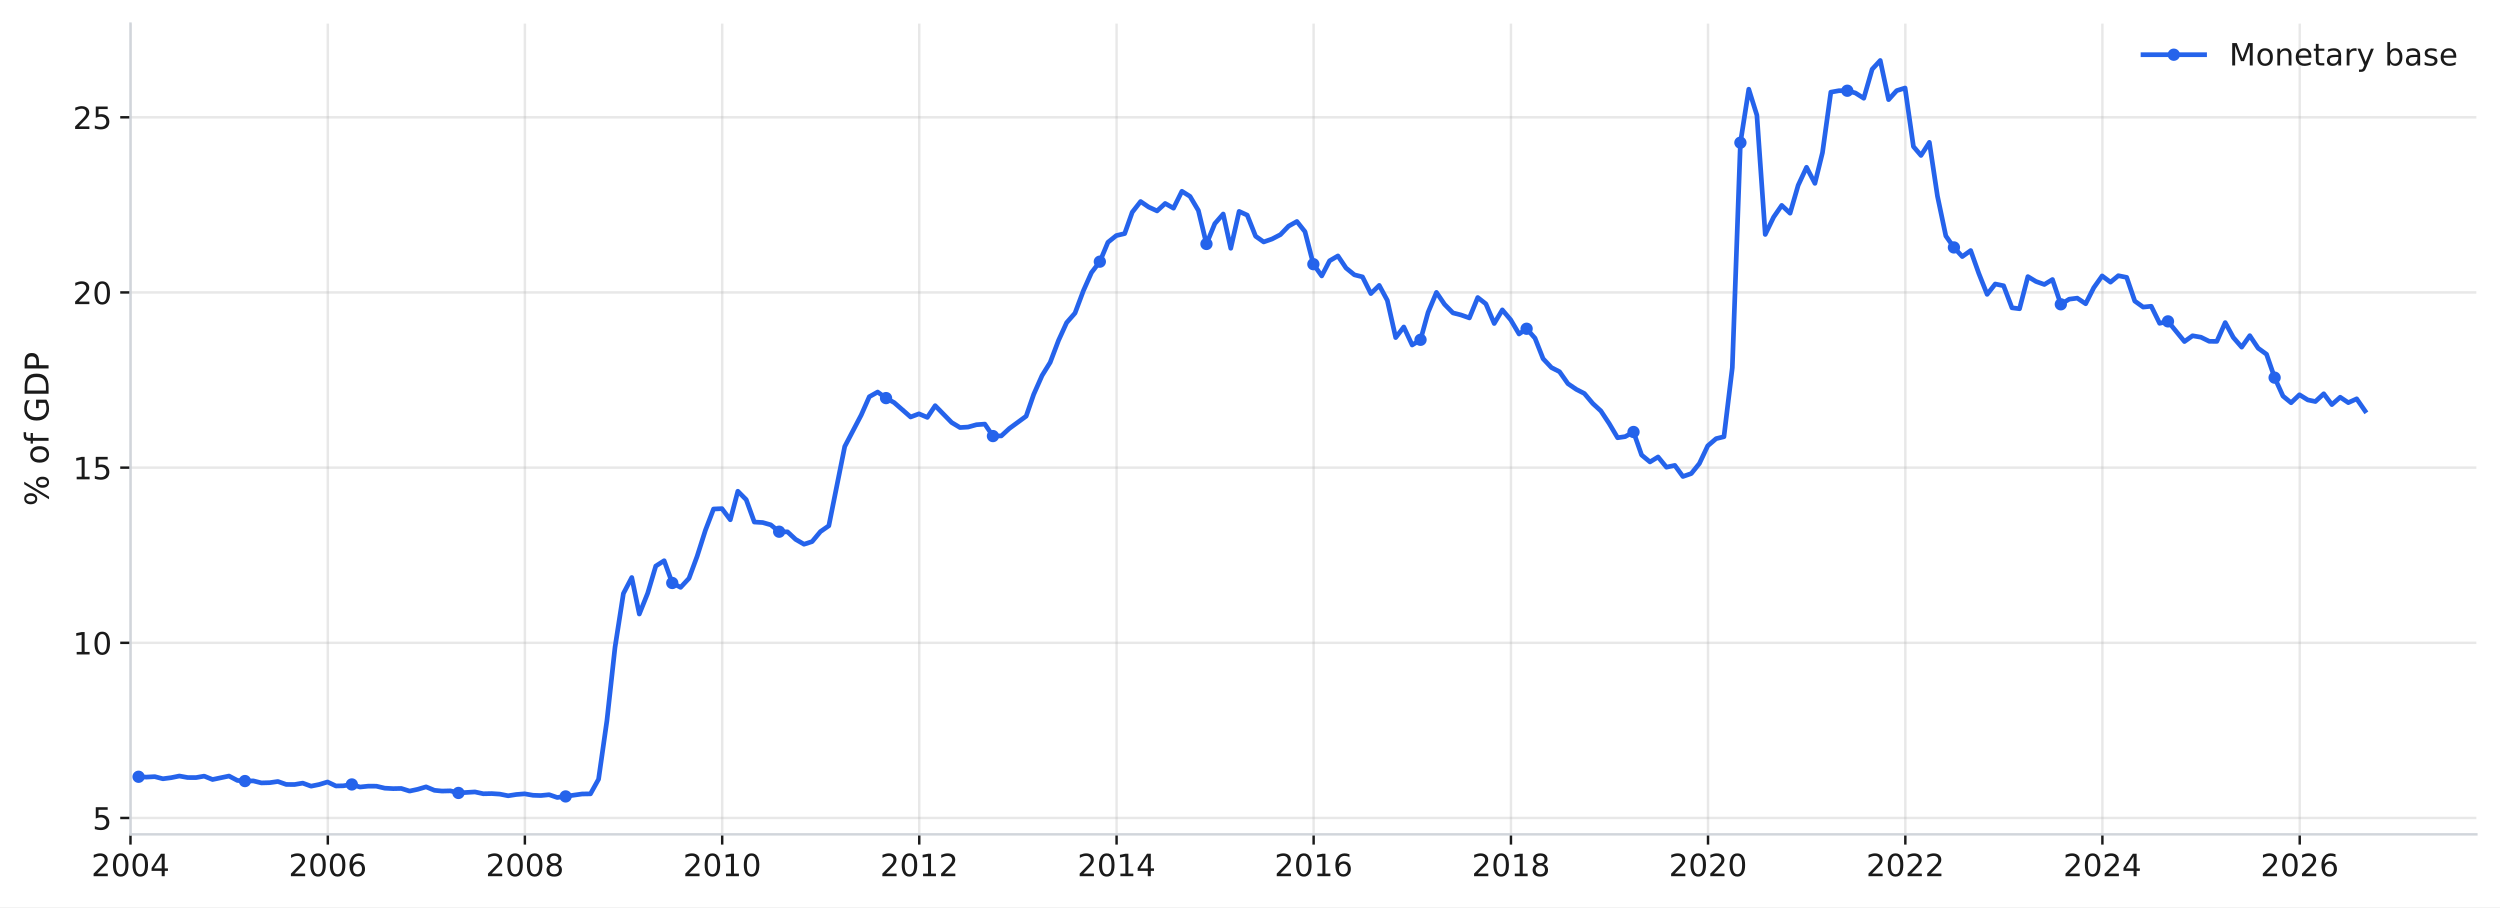
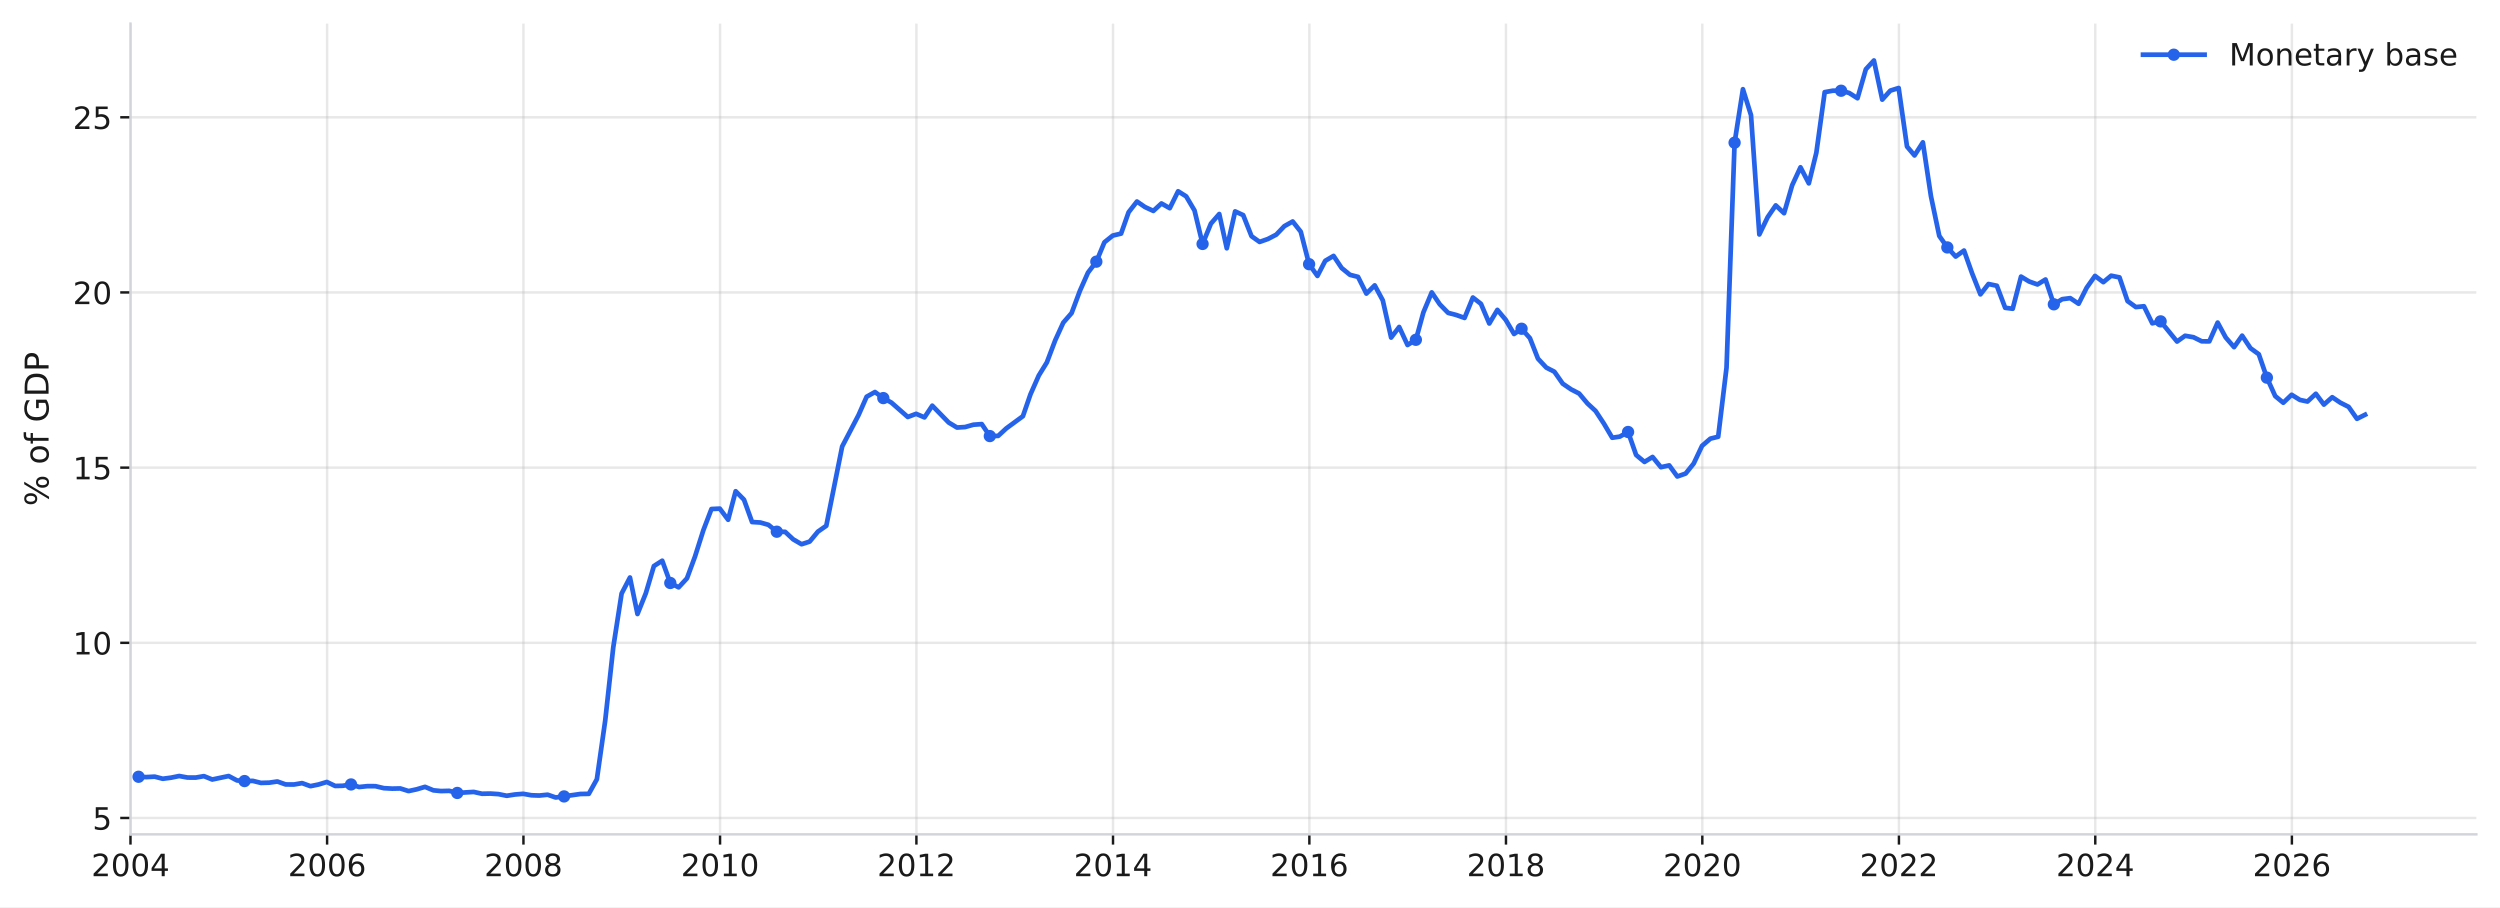
<svg xmlns="http://www.w3.org/2000/svg" xmlns:xlink="http://www.w3.org/1999/xlink" width="609.342pt" height="221.12pt" viewBox="0 0 609.342 221.12" version="1.1">
  <defs>
    <style type="text/css">*{stroke-linejoin: round; stroke-linecap: butt}</style>
  </defs>
  <g id="figure_1">
    <g id="patch_1">
      <path d="M -0 221.12  L 609.342 221.12  L 609.342 -0  L -0 -0  z " style="fill: #ffffff" />
    </g>
    <g id="axes_1">
      <g id="patch_2">
        <path d="M 31.804 203.36  L 603.582 203.36  L 603.582 5.76  L 31.804 5.76  z " style="fill: #ffffff" />
      </g>
      <g id="matplotlib.axis_1">
        <g id="xtick_1">
          <g id="line2d_1">
-             <path d="M 31.804 203.36  L 31.804 5.76  " clip-path="url(#p7843274ccf)" style="fill: none; stroke: #b0b0b0; stroke-opacity: 0.3; stroke-width: 0.6; stroke-linecap: square" />
+             <path d="M 31.804 203.36  L 31.804 5.76  " clip-path="url(#p216844b68a)" style="fill: none; stroke: #b0b0b0; stroke-opacity: 0.3; stroke-width: 0.6; stroke-linecap: square" />
          </g>
          <g id="line2d_2">
            <defs>
-               <path id="m32ccf3831a" d="M 0 0  L 0 2.5  " style="stroke: #1a1a1a; stroke-width: 0.6" />
+               <path id="m75881ebd53" d="M 0 0  L 0 2.5  " style="stroke: #1a1a1a; stroke-width: 0.6" />
            </defs>
            <g>
-               <use xlink:href="#m32ccf3831a" x="31.804" y="203.36" style="fill: #1a1a1a; stroke: #1a1a1a; stroke-width: 0.6" />
+               <use xlink:href="#m75881ebd53" x="31.804" y="203.36" style="fill: #1a1a1a; stroke: #1a1a1a; stroke-width: 0.6" />
            </g>
          </g>
          <g id="text_1">
            <g style="fill: #1a1a1a" transform="translate(22.26063 213.5582) scale(0.075 -0.075)">
              <defs>
                <path id="DejaVuSans-15" d="M 1228 531  L 3431 531  L 3431 0  L 469 0  L 469 531  Q 828 903 1448 1529  Q 2069 2156 2228 2338  Q 2531 2678 2651 2914  Q 2772 3150 2772 3378  Q 2772 3750 2511 3984  Q 2250 4219 1831 4219  Q 1534 4219 1204 4116  Q 875 4013 500 3803  L 500 4441  Q 881 4594 1212 4672  Q 1544 4750 1819 4750  Q 2544 4750 2975 4387  Q 3406 4025 3406 3419  Q 3406 3131 3298 2873  Q 3191 2616 2906 2266  Q 2828 2175 2409 1742  Q 1991 1309 1228 531  z " transform="scale(0.015625)" />
                <path id="DejaVuSans-13" d="M 2034 4250  Q 1547 4250 1301 3770  Q 1056 3291 1056 2328  Q 1056 1369 1301 889  Q 1547 409 2034 409  Q 2525 409 2770 889  Q 3016 1369 3016 2328  Q 3016 3291 2770 3770  Q 2525 4250 2034 4250  z M 2034 4750  Q 2819 4750 3233 4129  Q 3647 3509 3647 2328  Q 3647 1150 3233 529  Q 2819 -91 2034 -91  Q 1250 -91 836 529  Q 422 1150 422 2328  Q 422 3509 836 4129  Q 1250 4750 2034 4750  z " transform="scale(0.015625)" />
                <path id="DejaVuSans-17" d="M 2419 4116  L 825 1625  L 2419 1625  L 2419 4116  z M 2253 4666  L 3047 4666  L 3047 1625  L 3713 1625  L 3713 1100  L 3047 1100  L 3047 0  L 2419 0  L 2419 1100  L 313 1100  L 313 1709  L 2253 4666  z " transform="scale(0.015625)" />
              </defs>
              <use xlink:href="#DejaVuSans-15" />
              <use xlink:href="#DejaVuSans-13" transform="translate(63.625 0)" />
              <use xlink:href="#DejaVuSans-13" transform="translate(127.25 0)" />
              <use xlink:href="#DejaVuSans-17" transform="translate(190.875 0)" />
            </g>
          </g>
        </g>
        <g id="xtick_2">
          <g id="line2d_3">
-             <path d="M 79.9 203.36  L 79.9 5.76  " clip-path="url(#p7843274ccf)" style="fill: none; stroke: #b0b0b0; stroke-opacity: 0.3; stroke-width: 0.6; stroke-linecap: square" />
+             <path d="M 79.726 203.36  L 79.726 5.76  " clip-path="url(#p216844b68a)" style="fill: none; stroke: #b0b0b0; stroke-opacity: 0.3; stroke-width: 0.6; stroke-linecap: square" />
          </g>
          <g id="line2d_4">
            <g>
-               <use xlink:href="#m32ccf3831a" x="79.9" y="203.36" style="fill: #1a1a1a; stroke: #1a1a1a; stroke-width: 0.6" />
+               <use xlink:href="#m75881ebd53" x="79.726" y="203.36" style="fill: #1a1a1a; stroke: #1a1a1a; stroke-width: 0.6" />
            </g>
          </g>
          <g id="text_2">
-             <g style="fill: #1a1a1a" transform="translate(70.3562 213.5582) scale(0.075 -0.075)">
+             <g style="fill: #1a1a1a" transform="translate(70.1825 213.5582) scale(0.075 -0.075)">
              <defs>
                <path id="DejaVuSans-19" d="M 2113 2584  Q 1688 2584 1439 2293  Q 1191 2003 1191 1497  Q 1191 994 1439 701  Q 1688 409 2113 409  Q 2538 409 2786 701  Q 3034 994 3034 1497  Q 3034 2003 2786 2293  Q 2538 2584 2113 2584  z M 3366 4563  L 3366 3988  Q 3128 4100 2886 4159  Q 2644 4219 2406 4219  Q 1781 4219 1451 3797  Q 1122 3375 1075 2522  Q 1259 2794 1537 2939  Q 1816 3084 2150 3084  Q 2853 3084 3261 2657  Q 3669 2231 3669 1497  Q 3669 778 3244 343  Q 2819 -91 2113 -91  Q 1303 -91 875 529  Q 447 1150 447 2328  Q 447 3434 972 4092  Q 1497 4750 2381 4750  Q 2619 4750 2861 4703  Q 3103 4656 3366 4563  z " transform="scale(0.015625)" />
              </defs>
              <use xlink:href="#DejaVuSans-15" />
              <use xlink:href="#DejaVuSans-13" transform="translate(63.625 0)" />
              <use xlink:href="#DejaVuSans-13" transform="translate(127.25 0)" />
              <use xlink:href="#DejaVuSans-19" transform="translate(190.875 0)" />
            </g>
          </g>
        </g>
        <g id="xtick_3">
          <g id="line2d_5">
-             <path d="M 127.93 203.36  L 127.93 5.76  " clip-path="url(#p7843274ccf)" style="fill: none; stroke: #b0b0b0; stroke-opacity: 0.3; stroke-width: 0.6; stroke-linecap: square" />
+             <path d="M 127.583 203.36  L 127.583 5.76  " clip-path="url(#p216844b68a)" style="fill: none; stroke: #b0b0b0; stroke-opacity: 0.3; stroke-width: 0.6; stroke-linecap: square" />
          </g>
          <g id="line2d_6">
            <g>
-               <use xlink:href="#m32ccf3831a" x="127.93" y="203.36" style="fill: #1a1a1a; stroke: #1a1a1a; stroke-width: 0.6" />
+               <use xlink:href="#m75881ebd53" x="127.583" y="203.36" style="fill: #1a1a1a; stroke: #1a1a1a; stroke-width: 0.6" />
            </g>
          </g>
          <g id="text_3">
-             <g style="fill: #1a1a1a" transform="translate(118.386 213.5582) scale(0.075 -0.075)">
+             <g style="fill: #1a1a1a" transform="translate(118.0388 213.5582) scale(0.075 -0.075)">
              <defs>
                <path id="DejaVuSans-1b" d="M 2034 2216  Q 1584 2216 1326 1975  Q 1069 1734 1069 1313  Q 1069 891 1326 650  Q 1584 409 2034 409  Q 2484 409 2743 651  Q 3003 894 3003 1313  Q 3003 1734 2745 1975  Q 2488 2216 2034 2216  z M 1403 2484  Q 997 2584 770 2862  Q 544 3141 544 3541  Q 544 4100 942 4425  Q 1341 4750 2034 4750  Q 2731 4750 3128 4425  Q 3525 4100 3525 3541  Q 3525 3141 3298 2862  Q 3072 2584 2669 2484  Q 3125 2378 3379 2068  Q 3634 1759 3634 1313  Q 3634 634 3220 271  Q 2806 -91 2034 -91  Q 1263 -91 848 271  Q 434 634 434 1313  Q 434 1759 690 2068  Q 947 2378 1403 2484  z M 1172 3481  Q 1172 3119 1398 2916  Q 1625 2713 2034 2713  Q 2441 2713 2670 2916  Q 2900 3119 2900 3481  Q 2900 3844 2670 4047  Q 2441 4250 2034 4250  Q 1625 4250 1398 4047  Q 1172 3844 1172 3481  z " transform="scale(0.015625)" />
              </defs>
              <use xlink:href="#DejaVuSans-15" />
              <use xlink:href="#DejaVuSans-13" transform="translate(63.625 0)" />
              <use xlink:href="#DejaVuSans-13" transform="translate(127.25 0)" />
              <use xlink:href="#DejaVuSans-1b" transform="translate(190.875 0)" />
            </g>
          </g>
        </g>
        <g id="xtick_4">
          <g id="line2d_7">
-             <path d="M 176.025 203.36  L 176.025 5.76  " clip-path="url(#p7843274ccf)" style="fill: none; stroke: #b0b0b0; stroke-opacity: 0.3; stroke-width: 0.6; stroke-linecap: square" />
+             <path d="M 175.504 203.36  L 175.504 5.76  " clip-path="url(#p216844b68a)" style="fill: none; stroke: #b0b0b0; stroke-opacity: 0.3; stroke-width: 0.6; stroke-linecap: square" />
          </g>
          <g id="line2d_8">
            <g>
-               <use xlink:href="#m32ccf3831a" x="176.025" y="203.36" style="fill: #1a1a1a; stroke: #1a1a1a; stroke-width: 0.6" />
+               <use xlink:href="#m75881ebd53" x="175.504" y="203.36" style="fill: #1a1a1a; stroke: #1a1a1a; stroke-width: 0.6" />
            </g>
          </g>
          <g id="text_4">
-             <g style="fill: #1a1a1a" transform="translate(166.4816 213.5582) scale(0.075 -0.075)">
+             <g style="fill: #1a1a1a" transform="translate(165.9607 213.5582) scale(0.075 -0.075)">
              <defs>
                <path id="DejaVuSans-14" d="M 794 531  L 1825 531  L 1825 4091  L 703 3866  L 703 4441  L 1819 4666  L 2450 4666  L 2450 531  L 3481 531  L 3481 0  L 794 0  L 794 531  z " transform="scale(0.015625)" />
              </defs>
              <use xlink:href="#DejaVuSans-15" />
              <use xlink:href="#DejaVuSans-13" transform="translate(63.625 0)" />
              <use xlink:href="#DejaVuSans-14" transform="translate(127.25 0)" />
              <use xlink:href="#DejaVuSans-13" transform="translate(190.875 0)" />
            </g>
          </g>
        </g>
        <g id="xtick_5">
          <g id="line2d_9">
-             <path d="M 224.055 203.36  L 224.055 5.76  " clip-path="url(#p7843274ccf)" style="fill: none; stroke: #b0b0b0; stroke-opacity: 0.3; stroke-width: 0.6; stroke-linecap: square" />
+             <path d="M 223.361 203.36  L 223.361 5.76  " clip-path="url(#p216844b68a)" style="fill: none; stroke: #b0b0b0; stroke-opacity: 0.3; stroke-width: 0.6; stroke-linecap: square" />
          </g>
          <g id="line2d_10">
            <g>
-               <use xlink:href="#m32ccf3831a" x="224.055" y="203.36" style="fill: #1a1a1a; stroke: #1a1a1a; stroke-width: 0.6" />
+               <use xlink:href="#m75881ebd53" x="223.361" y="203.36" style="fill: #1a1a1a; stroke: #1a1a1a; stroke-width: 0.6" />
            </g>
          </g>
          <g id="text_5">
-             <g style="fill: #1a1a1a" transform="translate(214.5113 213.5582) scale(0.075 -0.075)">
+             <g style="fill: #1a1a1a" transform="translate(213.817 213.5582) scale(0.075 -0.075)">
              <use xlink:href="#DejaVuSans-15" />
              <use xlink:href="#DejaVuSans-13" transform="translate(63.625 0)" />
              <use xlink:href="#DejaVuSans-14" transform="translate(127.25 0)" />
              <use xlink:href="#DejaVuSans-15" transform="translate(190.875 0)" />
            </g>
          </g>
        </g>
        <g id="xtick_6">
          <g id="line2d_11">
-             <path d="M 272.151 203.36  L 272.151 5.76  " clip-path="url(#p7843274ccf)" style="fill: none; stroke: #b0b0b0; stroke-opacity: 0.3; stroke-width: 0.6; stroke-linecap: square" />
+             <path d="M 271.283 203.36  L 271.283 5.76  " clip-path="url(#p216844b68a)" style="fill: none; stroke: #b0b0b0; stroke-opacity: 0.3; stroke-width: 0.6; stroke-linecap: square" />
          </g>
          <g id="line2d_12">
            <g>
-               <use xlink:href="#m32ccf3831a" x="272.151" y="203.36" style="fill: #1a1a1a; stroke: #1a1a1a; stroke-width: 0.6" />
+               <use xlink:href="#m75881ebd53" x="271.283" y="203.36" style="fill: #1a1a1a; stroke: #1a1a1a; stroke-width: 0.6" />
            </g>
          </g>
          <g id="text_6">
-             <g style="fill: #1a1a1a" transform="translate(262.6069 213.5582) scale(0.075 -0.075)">
+             <g style="fill: #1a1a1a" transform="translate(261.7389 213.5582) scale(0.075 -0.075)">
              <use xlink:href="#DejaVuSans-15" />
              <use xlink:href="#DejaVuSans-13" transform="translate(63.625 0)" />
              <use xlink:href="#DejaVuSans-14" transform="translate(127.25 0)" />
              <use xlink:href="#DejaVuSans-17" transform="translate(190.875 0)" />
            </g>
          </g>
        </g>
        <g id="xtick_7">
          <g id="line2d_13">
-             <path d="M 320.18 203.36  L 320.18 5.76  " clip-path="url(#p7843274ccf)" style="fill: none; stroke: #b0b0b0; stroke-opacity: 0.3; stroke-width: 0.6; stroke-linecap: square" />
+             <path d="M 319.139 203.36  L 319.139 5.76  " clip-path="url(#p216844b68a)" style="fill: none; stroke: #b0b0b0; stroke-opacity: 0.3; stroke-width: 0.6; stroke-linecap: square" />
          </g>
          <g id="line2d_14">
            <g>
-               <use xlink:href="#m32ccf3831a" x="320.18" y="203.36" style="fill: #1a1a1a; stroke: #1a1a1a; stroke-width: 0.6" />
+               <use xlink:href="#m75881ebd53" x="319.139" y="203.36" style="fill: #1a1a1a; stroke: #1a1a1a; stroke-width: 0.6" />
            </g>
          </g>
          <g id="text_7">
-             <g style="fill: #1a1a1a" transform="translate(310.6367 213.5582) scale(0.075 -0.075)">
+             <g style="fill: #1a1a1a" transform="translate(309.5952 213.5582) scale(0.075 -0.075)">
              <use xlink:href="#DejaVuSans-15" />
              <use xlink:href="#DejaVuSans-13" transform="translate(63.625 0)" />
              <use xlink:href="#DejaVuSans-14" transform="translate(127.25 0)" />
              <use xlink:href="#DejaVuSans-19" transform="translate(190.875 0)" />
            </g>
          </g>
        </g>
        <g id="xtick_8">
          <g id="line2d_15">
-             <path d="M 368.276 203.36  L 368.276 5.76  " clip-path="url(#p7843274ccf)" style="fill: none; stroke: #b0b0b0; stroke-opacity: 0.3; stroke-width: 0.6; stroke-linecap: square" />
+             <path d="M 367.061 203.36  L 367.061 5.76  " clip-path="url(#p216844b68a)" style="fill: none; stroke: #b0b0b0; stroke-opacity: 0.3; stroke-width: 0.6; stroke-linecap: square" />
          </g>
          <g id="line2d_16">
            <g>
-               <use xlink:href="#m32ccf3831a" x="368.276" y="203.36" style="fill: #1a1a1a; stroke: #1a1a1a; stroke-width: 0.6" />
+               <use xlink:href="#m75881ebd53" x="367.061" y="203.36" style="fill: #1a1a1a; stroke: #1a1a1a; stroke-width: 0.6" />
            </g>
          </g>
          <g id="text_8">
-             <g style="fill: #1a1a1a" transform="translate(358.7323 213.5582) scale(0.075 -0.075)">
+             <g style="fill: #1a1a1a" transform="translate(357.5171 213.5582) scale(0.075 -0.075)">
              <use xlink:href="#DejaVuSans-15" />
              <use xlink:href="#DejaVuSans-13" transform="translate(63.625 0)" />
              <use xlink:href="#DejaVuSans-14" transform="translate(127.25 0)" />
              <use xlink:href="#DejaVuSans-1b" transform="translate(190.875 0)" />
            </g>
          </g>
        </g>
        <g id="xtick_9">
          <g id="line2d_17">
-             <path d="M 416.306 203.36  L 416.306 5.76  " clip-path="url(#p7843274ccf)" style="fill: none; stroke: #b0b0b0; stroke-opacity: 0.3; stroke-width: 0.6; stroke-linecap: square" />
+             <path d="M 414.917 203.36  L 414.917 5.76  " clip-path="url(#p216844b68a)" style="fill: none; stroke: #b0b0b0; stroke-opacity: 0.3; stroke-width: 0.6; stroke-linecap: square" />
          </g>
          <g id="line2d_18">
            <g>
-               <use xlink:href="#m32ccf3831a" x="416.306" y="203.36" style="fill: #1a1a1a; stroke: #1a1a1a; stroke-width: 0.6" />
+               <use xlink:href="#m75881ebd53" x="414.917" y="203.36" style="fill: #1a1a1a; stroke: #1a1a1a; stroke-width: 0.6" />
            </g>
          </g>
          <g id="text_9">
-             <g style="fill: #1a1a1a" transform="translate(406.7621 213.5582) scale(0.075 -0.075)">
+             <g style="fill: #1a1a1a" transform="translate(405.3734 213.5582) scale(0.075 -0.075)">
              <use xlink:href="#DejaVuSans-15" />
              <use xlink:href="#DejaVuSans-13" transform="translate(63.625 0)" />
              <use xlink:href="#DejaVuSans-15" transform="translate(127.25 0)" />
              <use xlink:href="#DejaVuSans-13" transform="translate(190.875 0)" />
            </g>
          </g>
        </g>
        <g id="xtick_10">
          <g id="line2d_19">
-             <path d="M 464.401 203.36  L 464.401 5.76  " clip-path="url(#p7843274ccf)" style="fill: none; stroke: #b0b0b0; stroke-opacity: 0.3; stroke-width: 0.6; stroke-linecap: square" />
+             <path d="M 462.839 203.36  L 462.839 5.76  " clip-path="url(#p216844b68a)" style="fill: none; stroke: #b0b0b0; stroke-opacity: 0.3; stroke-width: 0.6; stroke-linecap: square" />
          </g>
          <g id="line2d_20">
            <g>
-               <use xlink:href="#m32ccf3831a" x="464.401" y="203.36" style="fill: #1a1a1a; stroke: #1a1a1a; stroke-width: 0.6" />
+               <use xlink:href="#m75881ebd53" x="462.839" y="203.36" style="fill: #1a1a1a; stroke: #1a1a1a; stroke-width: 0.6" />
            </g>
          </g>
          <g id="text_10">
-             <g style="fill: #1a1a1a" transform="translate(454.8576 213.5582) scale(0.075 -0.075)">
+             <g style="fill: #1a1a1a" transform="translate(453.2953 213.5582) scale(0.075 -0.075)">
              <use xlink:href="#DejaVuSans-15" />
              <use xlink:href="#DejaVuSans-13" transform="translate(63.625 0)" />
              <use xlink:href="#DejaVuSans-15" transform="translate(127.25 0)" />
              <use xlink:href="#DejaVuSans-15" transform="translate(190.875 0)" />
            </g>
          </g>
        </g>
        <g id="xtick_11">
          <g id="line2d_21">
-             <path d="M 512.431 203.36  L 512.431 5.76  " clip-path="url(#p7843274ccf)" style="fill: none; stroke: #b0b0b0; stroke-opacity: 0.3; stroke-width: 0.6; stroke-linecap: square" />
+             <path d="M 510.695 203.36  L 510.695 5.76  " clip-path="url(#p216844b68a)" style="fill: none; stroke: #b0b0b0; stroke-opacity: 0.3; stroke-width: 0.6; stroke-linecap: square" />
          </g>
          <g id="line2d_22">
            <g>
-               <use xlink:href="#m32ccf3831a" x="512.431" y="203.36" style="fill: #1a1a1a; stroke: #1a1a1a; stroke-width: 0.6" />
+               <use xlink:href="#m75881ebd53" x="510.695" y="203.36" style="fill: #1a1a1a; stroke: #1a1a1a; stroke-width: 0.6" />
            </g>
          </g>
          <g id="text_11">
-             <g style="fill: #1a1a1a" transform="translate(502.8874 213.5582) scale(0.075 -0.075)">
+             <g style="fill: #1a1a1a" transform="translate(501.1516 213.5582) scale(0.075 -0.075)">
              <use xlink:href="#DejaVuSans-15" />
              <use xlink:href="#DejaVuSans-13" transform="translate(63.625 0)" />
              <use xlink:href="#DejaVuSans-15" transform="translate(127.25 0)" />
              <use xlink:href="#DejaVuSans-17" transform="translate(190.875 0)" />
            </g>
          </g>
        </g>
        <g id="xtick_12">
          <g id="line2d_23">
-             <path d="M 560.527 203.36  L 560.527 5.76  " clip-path="url(#p7843274ccf)" style="fill: none; stroke: #b0b0b0; stroke-opacity: 0.3; stroke-width: 0.6; stroke-linecap: square" />
+             <path d="M 558.617 203.36  L 558.617 5.76  " clip-path="url(#p216844b68a)" style="fill: none; stroke: #b0b0b0; stroke-opacity: 0.3; stroke-width: 0.6; stroke-linecap: square" />
          </g>
          <g id="line2d_24">
            <g>
-               <use xlink:href="#m32ccf3831a" x="560.527" y="203.36" style="fill: #1a1a1a; stroke: #1a1a1a; stroke-width: 0.6" />
+               <use xlink:href="#m75881ebd53" x="558.617" y="203.36" style="fill: #1a1a1a; stroke: #1a1a1a; stroke-width: 0.6" />
            </g>
          </g>
          <g id="text_12">
-             <g style="fill: #1a1a1a" transform="translate(550.983 213.5582) scale(0.075 -0.075)">
+             <g style="fill: #1a1a1a" transform="translate(549.0735 213.5582) scale(0.075 -0.075)">
              <use xlink:href="#DejaVuSans-15" />
              <use xlink:href="#DejaVuSans-13" transform="translate(63.625 0)" />
              <use xlink:href="#DejaVuSans-15" transform="translate(127.25 0)" />
              <use xlink:href="#DejaVuSans-19" transform="translate(190.875 0)" />
            </g>
          </g>
        </g>
      </g>
      <g id="matplotlib.axis_2">
        <g id="ytick_1">
          <g id="line2d_25">
-             <path d="M 31.804 199.371  L 603.582 199.371  " clip-path="url(#p7843274ccf)" style="fill: none; stroke: #b0b0b0; stroke-opacity: 0.3; stroke-width: 0.6; stroke-linecap: square" />
+             <path d="M 31.804 199.371  L 603.582 199.371  " clip-path="url(#p216844b68a)" style="fill: none; stroke: #b0b0b0; stroke-opacity: 0.3; stroke-width: 0.6; stroke-linecap: square" />
          </g>
          <g id="line2d_26">
            <defs>
-               <path id="m761deedf67" d="M 0 0  L -2.5 0  " style="stroke: #1a1a1a; stroke-width: 0.6" />
+               <path id="m3b6dd06402" d="M 0 0  L -2.5 0  " style="stroke: #1a1a1a; stroke-width: 0.6" />
            </defs>
            <g>
-               <use xlink:href="#m761deedf67" x="31.804" y="199.371" style="fill: #1a1a1a; stroke: #1a1a1a; stroke-width: 0.6" />
+               <use xlink:href="#m3b6dd06402" x="31.804" y="199.371" style="fill: #1a1a1a; stroke: #1a1a1a; stroke-width: 0.6" />
            </g>
          </g>
          <g id="text_13">
            <g style="fill: #1a1a1a" transform="translate(22.5325 202.2199) scale(0.075 -0.075)">
              <defs>
                <path id="DejaVuSans-18" d="M 691 4666  L 3169 4666  L 3169 4134  L 1269 4134  L 1269 2991  Q 1406 3038 1543 3061  Q 1681 3084 1819 3084  Q 2600 3084 3056 2656  Q 3513 2228 3513 1497  Q 3513 744 3044 326  Q 2575 -91 1722 -91  Q 1428 -91 1123 -41  Q 819 9 494 109  L 494 744  Q 775 591 1075 516  Q 1375 441 1709 441  Q 2250 441 2565 725  Q 2881 1009 2881 1497  Q 2881 1984 2565 2268  Q 2250 2553 1709 2553  Q 1456 2553 1204 2497  Q 953 2441 691 2322  L 691 4666  z " transform="scale(0.015625)" />
              </defs>
              <use xlink:href="#DejaVuSans-18" />
            </g>
          </g>
        </g>
        <g id="ytick_2">
          <g id="line2d_27">
-             <path d="M 31.804 156.675  L 603.582 156.675  " clip-path="url(#p7843274ccf)" style="fill: none; stroke: #b0b0b0; stroke-opacity: 0.3; stroke-width: 0.6; stroke-linecap: square" />
+             <path d="M 31.804 156.675  L 603.582 156.675  " clip-path="url(#p216844b68a)" style="fill: none; stroke: #b0b0b0; stroke-opacity: 0.3; stroke-width: 0.6; stroke-linecap: square" />
          </g>
          <g id="line2d_28">
            <g>
-               <use xlink:href="#m761deedf67" x="31.804" y="156.675" style="fill: #1a1a1a; stroke: #1a1a1a; stroke-width: 0.6" />
+               <use xlink:href="#m3b6dd06402" x="31.804" y="156.675" style="fill: #1a1a1a; stroke: #1a1a1a; stroke-width: 0.6" />
            </g>
          </g>
          <g id="text_14">
            <g style="fill: #1a1a1a" transform="translate(17.76063 159.5238) scale(0.075 -0.075)">
              <use xlink:href="#DejaVuSans-14" />
              <use xlink:href="#DejaVuSans-13" transform="translate(63.625 0)" />
            </g>
          </g>
        </g>
        <g id="ytick_3">
          <g id="line2d_29">
-             <path d="M 31.804 113.979  L 603.582 113.979  " clip-path="url(#p7843274ccf)" style="fill: none; stroke: #b0b0b0; stroke-opacity: 0.3; stroke-width: 0.6; stroke-linecap: square" />
+             <path d="M 31.804 113.979  L 603.582 113.979  " clip-path="url(#p216844b68a)" style="fill: none; stroke: #b0b0b0; stroke-opacity: 0.3; stroke-width: 0.6; stroke-linecap: square" />
          </g>
          <g id="line2d_30">
            <g>
-               <use xlink:href="#m761deedf67" x="31.804" y="113.979" style="fill: #1a1a1a; stroke: #1a1a1a; stroke-width: 0.6" />
+               <use xlink:href="#m3b6dd06402" x="31.804" y="113.979" style="fill: #1a1a1a; stroke: #1a1a1a; stroke-width: 0.6" />
            </g>
          </g>
          <g id="text_15">
            <g style="fill: #1a1a1a" transform="translate(17.76063 116.8277) scale(0.075 -0.075)">
              <use xlink:href="#DejaVuSans-14" />
              <use xlink:href="#DejaVuSans-18" transform="translate(63.625 0)" />
            </g>
          </g>
        </g>
        <g id="ytick_4">
          <g id="line2d_31">
-             <path d="M 31.804 71.282  L 603.582 71.282  " clip-path="url(#p7843274ccf)" style="fill: none; stroke: #b0b0b0; stroke-opacity: 0.3; stroke-width: 0.6; stroke-linecap: square" />
+             <path d="M 31.804 71.282  L 603.582 71.282  " clip-path="url(#p216844b68a)" style="fill: none; stroke: #b0b0b0; stroke-opacity: 0.3; stroke-width: 0.6; stroke-linecap: square" />
          </g>
          <g id="line2d_32">
            <g>
-               <use xlink:href="#m761deedf67" x="31.804" y="71.282" style="fill: #1a1a1a; stroke: #1a1a1a; stroke-width: 0.6" />
+               <use xlink:href="#m3b6dd06402" x="31.804" y="71.282" style="fill: #1a1a1a; stroke: #1a1a1a; stroke-width: 0.6" />
            </g>
          </g>
          <g id="text_16">
            <g style="fill: #1a1a1a" transform="translate(17.76063 74.13155) scale(0.075 -0.075)">
              <use xlink:href="#DejaVuSans-15" />
              <use xlink:href="#DejaVuSans-13" transform="translate(63.625 0)" />
            </g>
          </g>
        </g>
        <g id="ytick_5">
          <g id="line2d_33">
-             <path d="M 31.804 28.586  L 603.582 28.586  " clip-path="url(#p7843274ccf)" style="fill: none; stroke: #b0b0b0; stroke-opacity: 0.3; stroke-width: 0.6; stroke-linecap: square" />
+             <path d="M 31.804 28.586  L 603.582 28.586  " clip-path="url(#p216844b68a)" style="fill: none; stroke: #b0b0b0; stroke-opacity: 0.3; stroke-width: 0.6; stroke-linecap: square" />
          </g>
          <g id="line2d_34">
            <g>
-               <use xlink:href="#m761deedf67" x="31.804" y="28.586" style="fill: #1a1a1a; stroke: #1a1a1a; stroke-width: 0.6" />
+               <use xlink:href="#m3b6dd06402" x="31.804" y="28.586" style="fill: #1a1a1a; stroke: #1a1a1a; stroke-width: 0.6" />
            </g>
          </g>
          <g id="text_17">
            <g style="fill: #1a1a1a" transform="translate(17.76063 31.43543) scale(0.075 -0.075)">
              <use xlink:href="#DejaVuSans-15" />
              <use xlink:href="#DejaVuSans-18" transform="translate(63.625 0)" />
            </g>
          </g>
        </g>
        <g id="text_18">
          <g style="fill: #1a1a1a" transform="translate(11.83875 123.35) rotate(-90) scale(0.08 -0.08)">
            <defs>
              <path id="DejaVuSans-8" d="M 4653 2053  Q 4381 2053 4226 1822  Q 4072 1591 4072 1178  Q 4072 772 4226 539  Q 4381 306 4653 306  Q 4919 306 5073 539  Q 5228 772 5228 1178  Q 5228 1588 5073 1820  Q 4919 2053 4653 2053  z M 4653 2450  Q 5147 2450 5437 2106  Q 5728 1763 5728 1178  Q 5728 594 5436 251  Q 5144 -91 4653 -91  Q 4153 -91 3862 251  Q 3572 594 3572 1178  Q 3572 1766 3864 2108  Q 4156 2450 4653 2450  z M 1428 4353  Q 1159 4353 1004 4120  Q 850 3888 850 3481  Q 850 3069 1003 2837  Q 1156 2606 1428 2606  Q 1700 2606 1854 2837  Q 2009 3069 2009 3481  Q 2009 3884 1853 4118  Q 1697 4353 1428 4353  z M 4250 4750  L 4750 4750  L 1831 -91  L 1331 -91  L 4250 4750  z M 1428 4750  Q 1922 4750 2215 4408  Q 2509 4066 2509 3481  Q 2509 2891 2217 2550  Q 1925 2209 1428 2209  Q 931 2209 642 2551  Q 353 2894 353 3481  Q 353 4063 643 4406  Q 934 4750 1428 4750  z " transform="scale(0.015625)" />
              <path id="DejaVuSans-3" transform="scale(0.015625)" />
              <path id="DejaVuSans-52" d="M 1959 3097  Q 1497 3097 1228 2736  Q 959 2375 959 1747  Q 959 1119 1226 758  Q 1494 397 1959 397  Q 2419 397 2687 759  Q 2956 1122 2956 1747  Q 2956 2369 2687 2733  Q 2419 3097 1959 3097  z M 1959 3584  Q 2709 3584 3137 3096  Q 3566 2609 3566 1747  Q 3566 888 3137 398  Q 2709 -91 1959 -91  Q 1206 -91 779 398  Q 353 888 353 1747  Q 353 2609 779 3096  Q 1206 3584 1959 3584  z " transform="scale(0.015625)" />
              <path id="DejaVuSans-49" d="M 2375 4863  L 2375 4384  L 1825 4384  Q 1516 4384 1395 4259  Q 1275 4134 1275 3809  L 1275 3500  L 2222 3500  L 2222 3053  L 1275 3053  L 1275 0  L 697 0  L 697 3053  L 147 3053  L 147 3500  L 697 3500  L 697 3744  Q 697 4328 969 4595  Q 1241 4863 1831 4863  L 2375 4863  z " transform="scale(0.015625)" />
              <path id="DejaVuSans-2a" d="M 3809 666  L 3809 1919  L 2778 1919  L 2778 2438  L 4434 2438  L 4434 434  Q 4069 175 3628 42  Q 3188 -91 2688 -91  Q 1594 -91 976 548  Q 359 1188 359 2328  Q 359 3472 976 4111  Q 1594 4750 2688 4750  Q 3144 4750 3555 4637  Q 3966 4525 4313 4306  L 4313 3634  Q 3963 3931 3569 4081  Q 3175 4231 2741 4231  Q 1884 4231 1454 3753  Q 1025 3275 1025 2328  Q 1025 1384 1454 906  Q 1884 428 2741 428  Q 3075 428 3337 486  Q 3600 544 3809 666  z " transform="scale(0.015625)" />
              <path id="DejaVuSans-27" d="M 1259 4147  L 1259 519  L 2022 519  Q 2988 519 3436 956  Q 3884 1394 3884 2338  Q 3884 3275 3436 3711  Q 2988 4147 2022 4147  L 1259 4147  z M 628 4666  L 1925 4666  Q 3281 4666 3915 4102  Q 4550 3538 4550 2338  Q 4550 1131 3912 565  Q 3275 0 1925 0  L 628 0  L 628 4666  z " transform="scale(0.015625)" />
              <path id="DejaVuSans-33" d="M 1259 4147  L 1259 2394  L 2053 2394  Q 2494 2394 2734 2622  Q 2975 2850 2975 3272  Q 2975 3691 2734 3919  Q 2494 4147 2053 4147  L 1259 4147  z M 628 4666  L 2053 4666  Q 2838 4666 3239 4311  Q 3641 3956 3641 3272  Q 3641 2581 3239 2228  Q 2838 1875 2053 1875  L 1259 1875  L 1259 0  L 628 0  L 628 4666  z " transform="scale(0.015625)" />
            </defs>
            <use xlink:href="#DejaVuSans-8" />
            <use xlink:href="#DejaVuSans-3" transform="translate(95.01562 0)" />
            <use xlink:href="#DejaVuSans-52" transform="translate(126.7969 0)" />
            <use xlink:href="#DejaVuSans-49" transform="translate(187.9844 0)" />
            <use xlink:href="#DejaVuSans-3" transform="translate(223.1875 0)" />
            <use xlink:href="#DejaVuSans-2a" transform="translate(254.9688 0)" />
            <use xlink:href="#DejaVuSans-27" transform="translate(332.4531 0)" />
            <use xlink:href="#DejaVuSans-33" transform="translate(409.4531 0)" />
          </g>
        </g>
      </g>
      <g id="line2d_35">
-         <path d="M 33.778 189.328  L 35.686 189.407  L 37.726 189.299  L 39.7 189.814  L 41.739 189.546  L 43.713 189.144  L 45.753 189.514  L 47.792 189.521  L 49.766 189.174  L 51.806 189.995  L 55.819 189.15  L 57.859 190.219  L 59.701 190.373  L 61.741 190.332  L 63.715 190.822  L 65.754 190.763  L 67.728 190.479  L 69.768 191.199  L 71.807 191.212  L 73.781 190.874  L 75.821 191.617  L 77.795 191.213  L 79.834 190.598  L 81.874 191.569  L 83.716 191.525  L 85.756 191.199  L 87.729 191.825  L 89.769 191.614  L 91.743 191.627  L 93.783 192.107  L 95.822 192.217  L 97.796 192.174  L 99.836 192.813  L 101.809 192.387  L 103.849 191.785  L 105.889 192.63  L 107.731 192.81  L 109.771 192.756  L 111.744 193.27  L 115.758 193.021  L 117.797 193.467  L 119.837 193.426  L 121.811 193.555  L 123.85 193.96  L 125.824 193.652  L 127.864 193.484  L 129.904 193.839  L 131.812 193.903  L 133.851 193.699  L 135.825 194.378  L 141.878 193.522  L 143.918 193.487  L 145.892 189.928  L 147.931 175.639  L 149.905 157.757  L 151.945 144.658  L 153.984 140.762  L 155.826 149.656  L 157.866 144.591  L 159.84 137.966  L 161.88 136.666  L 163.853 142.093  L 165.893 143.158  L 167.933 140.959  L 169.906 135.617  L 171.946 129.213  L 173.92 124.067  L 175.96 123.973  L 177.999 126.685  L 179.841 119.733  L 181.881 121.792  L 183.855 127.239  L 185.894 127.359  L 187.868 127.923  L 189.908 129.597  L 191.948 129.631  L 193.921 131.464  L 195.961 132.648  L 197.935 132.013  L 199.974 129.564  L 202.014 128.153  L 205.896 108.829  L 209.909 101.158  L 211.883 96.696  L 213.923 95.552  L 215.962 97.031  L 217.936 98.123  L 221.95 101.632  L 223.989 100.866  L 226.029 101.731  L 227.937 98.882  L 231.95 102.981  L 233.99 104.208  L 235.964 104.087  L 238.003 103.52  L 240.043 103.369  L 242.017 106.288  L 244.057 106.244  L 246.03 104.424  L 250.11 101.439  L 251.952 96.125  L 253.991 91.524  L 255.965 88.334  L 258.005 82.964  L 259.979 78.645  L 262.018 76.313  L 264.058 70.873  L 266.032 66.44  L 268.071 63.778  L 270.045 59.054  L 272.085 57.42  L 274.125 56.935  L 275.967 51.726  L 278.006 49.12  L 279.98 50.469  L 282.02 51.405  L 283.994 49.591  L 286.033 50.743  L 288.073 46.623  L 290.047 47.86  L 292.086 51.303  L 294.06 59.46  L 296.1 54.498  L 298.139 52.165  L 299.982 60.514  L 302.021 51.527  L 303.995 52.436  L 306.035 57.575  L 308.009 58.967  L 310.048 58.249  L 312.088 57.19  L 314.062 55.125  L 316.101 53.983  L 318.075 56.475  L 320.115 64.391  L 322.154 67.249  L 324.062 63.57  L 326.102 62.377  L 328.076 65.324  L 330.115 66.985  L 332.089 67.487  L 334.129 71.555  L 336.168 69.557  L 338.142 73.209  L 340.182 82.277  L 342.156 79.696  L 344.195 84.088  L 346.235 82.821  L 348.077 76.137  L 350.117 71.27  L 352.091 74.183  L 354.13 76.261  L 356.104 76.77  L 358.144 77.488  L 360.183 72.519  L 362.157 74.058  L 364.197 78.848  L 366.171 75.532  L 368.21 77.948  L 370.25 81.402  L 372.092 80.129  L 374.132 82.419  L 376.106 87.426  L 378.145 89.596  L 380.119 90.604  L 382.159 93.512  L 384.198 94.9  L 386.172 95.914  L 388.212 98.335  L 390.186 100.155  L 392.225 103.241  L 394.265 106.691  L 396.107 106.424  L 398.147 105.292  L 400.12 110.905  L 402.16 112.589  L 404.134 111.38  L 406.174 113.871  L 408.213 113.435  L 410.187 116.136  L 412.227 115.426  L 414.2 112.981  L 416.24 108.664  L 418.28 106.915  L 420.188 106.448  L 422.227 89.622  L 424.201 34.776  L 426.241 21.748  L 428.215 28.063  L 430.254 57.142  L 432.294 52.928  L 434.268 50.06  L 436.307 51.965  L 438.281 45.164  L 440.321 40.776  L 442.36 44.69  L 444.203 37.213  L 446.242 22.462  L 448.216 22.109  L 450.256 22.116  L 452.229 22.659  L 454.269 23.943  L 456.309 16.88  L 458.283 14.742  L 460.322 24.283  L 462.296 22.088  L 464.336 21.455  L 466.375 35.723  L 468.217 37.886  L 470.257 34.695  L 472.231 47.809  L 474.271 57.503  L 476.244 60.309  L 478.284 62.533  L 480.324 61.071  L 482.297 66.612  L 484.337 71.746  L 486.311 69.223  L 488.35 69.65  L 490.39 75.021  L 492.232 75.253  L 494.272 67.419  L 496.246 68.606  L 498.285 69.334  L 500.259 68.128  L 502.299 74.173  L 504.338 72.92  L 506.312 72.67  L 508.352 74.032  L 510.326 70.129  L 512.365 67.252  L 514.405 68.772  L 516.313 67.197  L 518.353 67.609  L 520.326 73.382  L 522.366 74.846  L 524.34 74.647  L 526.38 78.801  L 528.419 78.331  L 532.433 83.246  L 534.406 81.839  L 536.446 82.193  L 538.486 83.195  L 540.328 83.2  L 542.368 78.629  L 544.341 82.256  L 546.381 84.607  L 548.355 81.816  L 550.394 84.869  L 552.434 86.345  L 554.408 92.044  L 556.448 96.543  L 558.421 98.163  L 560.461 96.22  L 562.501 97.477  L 564.343 97.865  L 566.382 95.976  L 568.356 98.613  L 570.396 96.817  L 572.37 98.141  L 574.409 97.21  L 576.449 100.155  L 576.449 100.155  " clip-path="url(#p7843274ccf)" style="fill: none; stroke: #2563eb; stroke-width: 1.15; stroke-linecap: square" />
+         <path d="M 33.771 189.328  L 35.672 189.407  L 37.704 189.299  L 39.671 189.814  L 41.703 189.546  L 43.67 189.144  L 45.702 189.514  L 47.735 189.521  L 49.701 189.174  L 51.734 189.995  L 55.733 189.15  L 57.765 190.219  L 59.6 190.373  L 61.633 190.332  L 63.599 190.822  L 65.632 190.763  L 67.598 190.479  L 69.631 191.199  L 71.663 191.212  L 73.629 190.874  L 75.662 191.617  L 77.628 191.213  L 79.661 190.598  L 81.693 191.569  L 83.529 191.525  L 85.561 191.199  L 87.527 191.825  L 89.56 191.614  L 91.526 191.627  L 93.559 192.107  L 95.591 192.217  L 97.558 192.174  L 99.59 192.813  L 101.557 192.387  L 103.589 191.785  L 105.621 192.63  L 107.457 192.81  L 109.489 192.756  L 111.456 193.27  L 115.455 193.021  L 117.487 193.467  L 119.519 193.426  L 121.486 193.555  L 123.518 193.96  L 125.485 193.652  L 127.517 193.484  L 129.549 193.839  L 131.45 193.903  L 133.483 193.699  L 135.449 194.378  L 141.481 193.522  L 143.513 193.487  L 145.48 189.928  L 147.512 175.639  L 149.478 157.757  L 151.511 144.658  L 153.543 140.762  L 155.379 149.656  L 157.411 144.591  L 159.378 137.966  L 161.41 136.666  L 163.376 142.093  L 165.409 143.158  L 167.441 140.959  L 169.408 135.617  L 171.44 129.213  L 173.407 124.067  L 175.439 123.973  L 177.471 126.685  L 179.307 119.733  L 181.339 121.792  L 183.306 127.239  L 185.338 127.359  L 187.305 127.923  L 189.337 129.597  L 191.369 129.631  L 193.336 131.464  L 195.368 132.648  L 197.335 132.013  L 199.367 129.564  L 201.399 128.153  L 205.267 108.829  L 209.266 101.158  L 211.233 96.696  L 213.265 95.552  L 215.297 97.031  L 217.264 98.123  L 221.263 101.632  L 223.295 100.866  L 225.327 101.731  L 227.229 98.882  L 231.228 102.981  L 233.26 104.208  L 235.227 104.087  L 237.259 103.52  L 239.291 103.369  L 241.258 106.288  L 243.29 106.244  L 245.257 104.424  L 249.321 101.439  L 251.157 96.125  L 253.189 91.524  L 255.156 88.334  L 257.188 82.964  L 259.155 78.645  L 261.187 76.313  L 263.219 70.873  L 265.186 66.44  L 267.218 63.778  L 269.185 59.054  L 271.217 57.42  L 273.249 56.935  L 275.085 51.726  L 277.117 49.12  L 279.084 50.469  L 281.116 51.405  L 283.083 49.591  L 285.115 50.743  L 287.147 46.623  L 289.114 47.86  L 291.146 51.303  L 293.113 59.46  L 295.145 54.498  L 297.177 52.165  L 299.013 60.514  L 301.045 51.527  L 303.012 52.436  L 305.044 57.575  L 307.011 58.967  L 309.043 58.249  L 311.075 57.19  L 313.042 55.125  L 315.074 53.983  L 317.041 56.475  L 319.073 64.391  L 321.106 67.249  L 323.007 63.57  L 325.039 62.377  L 327.006 65.324  L 329.038 66.985  L 331.005 67.487  L 333.037 71.555  L 335.069 69.557  L 337.036 73.209  L 339.068 82.277  L 341.035 79.696  L 343.067 84.088  L 345.099 82.821  L 346.935 76.137  L 348.967 71.27  L 350.934 74.183  L 352.966 76.261  L 354.933 76.77  L 356.965 77.488  L 358.997 72.519  L 360.964 74.058  L 362.996 78.848  L 364.963 75.532  L 366.995 77.948  L 369.028 81.402  L 370.863 80.129  L 372.895 82.419  L 374.862 87.426  L 376.894 89.596  L 378.861 90.604  L 380.893 93.512  L 382.926 94.9  L 384.892 95.914  L 386.924 98.335  L 388.891 100.155  L 390.923 103.241  L 392.956 106.691  L 394.791 106.424  L 396.824 105.292  L 398.79 110.905  L 400.822 112.589  L 402.789 111.38  L 404.821 113.871  L 406.854 113.435  L 408.82 116.136  L 410.853 115.426  L 412.819 112.981  L 414.852 108.664  L 416.884 106.915  L 418.785 106.448  L 420.817 89.622  L 422.784 34.776  L 424.816 21.748  L 426.783 28.063  L 428.815 57.142  L 430.847 52.928  L 432.814 50.06  L 434.846 51.965  L 436.813 45.164  L 438.845 40.776  L 440.878 44.69  L 442.713 37.213  L 444.745 22.462  L 446.712 22.109  L 448.744 22.116  L 450.711 22.659  L 452.743 23.943  L 454.776 16.88  L 456.742 14.742  L 458.775 24.283  L 460.741 22.088  L 462.773 21.455  L 464.806 35.723  L 466.641 37.886  L 468.674 34.695  L 470.64 47.809  L 472.673 57.503  L 474.639 60.309  L 476.671 62.533  L 478.704 61.071  L 480.67 66.612  L 482.703 71.746  L 484.669 69.223  L 486.702 69.65  L 488.734 75.021  L 490.569 75.253  L 492.602 67.419  L 494.568 68.606  L 496.601 69.334  L 498.567 68.128  L 500.6 74.173  L 502.632 72.92  L 504.599 72.67  L 506.631 74.032  L 508.598 70.129  L 510.63 67.252  L 512.662 68.772  L 514.563 67.197  L 516.595 67.609  L 518.562 73.382  L 520.594 74.846  L 522.561 74.647  L 524.593 78.801  L 526.626 78.331  L 530.625 83.246  L 532.591 81.839  L 534.624 82.193  L 536.656 83.195  L 538.491 83.2  L 540.524 78.629  L 542.49 82.256  L 544.523 84.607  L 546.489 81.816  L 548.522 84.869  L 550.554 86.345  L 552.52 92.044  L 554.553 96.543  L 556.519 98.163  L 558.552 96.22  L 560.584 97.477  L 562.42 97.865  L 564.452 95.976  L 566.418 98.613  L 568.451 96.817  L 570.417 98.141  L 572.45 99.172  L 574.482 102.077  L 576.449 101.088  L 576.449 101.088  " clip-path="url(#p216844b68a)" style="fill: none; stroke: #2563eb; stroke-width: 1.15; stroke-linecap: square" />
        <defs>
-           <path id="m77c2c189a5" d="M 0 1.5  C 0.398 1.5 0.779 1.342 1.061 1.061  C 1.342 0.779 1.5 0.398 1.5 0  C 1.5 -0.398 1.342 -0.779 1.061 -1.061  C 0.779 -1.342 0.398 -1.5 0 -1.5  C -0.398 -1.5 -0.779 -1.342 -1.061 -1.061  C -1.342 -0.779 -1.5 -0.398 -1.5 0  C -1.5 0.398 -1.342 0.779 -1.061 1.061  C -0.779 1.342 -0.398 1.5 0 1.5  z " />
+           <path id="md5a67a4f47" d="M 0 1.5  C 0.398 1.5 0.779 1.342 1.061 1.061  C 1.342 0.779 1.5 0.398 1.5 0  C 1.5 -0.398 1.342 -0.779 1.061 -1.061  C 0.779 -1.342 0.398 -1.5 0 -1.5  C -0.398 -1.5 -0.779 -1.342 -1.061 -1.061  C -1.342 -0.779 -1.5 -0.398 -1.5 0  C -1.5 0.398 -1.342 0.779 -1.061 1.061  C -0.779 1.342 -0.398 1.5 0 1.5  z " />
        </defs>
-         <g clip-path="url(#p7843274ccf)">
-           <use xlink:href="#m77c2c189a5" x="33.778" y="189.328" style="fill: #2563eb" />
-           <use xlink:href="#m77c2c189a5" x="59.701" y="190.373" style="fill: #2563eb" />
-           <use xlink:href="#m77c2c189a5" x="85.756" y="191.199" style="fill: #2563eb" />
-           <use xlink:href="#m77c2c189a5" x="111.744" y="193.27" style="fill: #2563eb" />
-           <use xlink:href="#m77c2c189a5" x="137.865" y="194.12" style="fill: #2563eb" />
-           <use xlink:href="#m77c2c189a5" x="163.853" y="142.093" style="fill: #2563eb" />
-           <use xlink:href="#m77c2c189a5" x="189.908" y="129.597" style="fill: #2563eb" />
-           <use xlink:href="#m77c2c189a5" x="215.962" y="97.031" style="fill: #2563eb" />
-           <use xlink:href="#m77c2c189a5" x="242.017" y="106.288" style="fill: #2563eb" />
-           <use xlink:href="#m77c2c189a5" x="268.071" y="63.778" style="fill: #2563eb" />
-           <use xlink:href="#m77c2c189a5" x="294.06" y="59.46" style="fill: #2563eb" />
-           <use xlink:href="#m77c2c189a5" x="320.115" y="64.391" style="fill: #2563eb" />
-           <use xlink:href="#m77c2c189a5" x="346.235" y="82.821" style="fill: #2563eb" />
-           <use xlink:href="#m77c2c189a5" x="372.092" y="80.129" style="fill: #2563eb" />
-           <use xlink:href="#m77c2c189a5" x="398.147" y="105.292" style="fill: #2563eb" />
-           <use xlink:href="#m77c2c189a5" x="424.201" y="34.776" style="fill: #2563eb" />
-           <use xlink:href="#m77c2c189a5" x="450.256" y="22.116" style="fill: #2563eb" />
-           <use xlink:href="#m77c2c189a5" x="476.244" y="60.309" style="fill: #2563eb" />
-           <use xlink:href="#m77c2c189a5" x="502.299" y="74.173" style="fill: #2563eb" />
-           <use xlink:href="#m77c2c189a5" x="528.419" y="78.331" style="fill: #2563eb" />
-           <use xlink:href="#m77c2c189a5" x="554.408" y="92.044" style="fill: #2563eb" />
+         <g clip-path="url(#p216844b68a)">
+           <use xlink:href="#md5a67a4f47" x="33.771" y="189.328" style="fill: #2563eb" />
+           <use xlink:href="#md5a67a4f47" x="59.6" y="190.373" style="fill: #2563eb" />
+           <use xlink:href="#md5a67a4f47" x="85.561" y="191.199" style="fill: #2563eb" />
+           <use xlink:href="#md5a67a4f47" x="111.456" y="193.27" style="fill: #2563eb" />
+           <use xlink:href="#md5a67a4f47" x="137.482" y="194.12" style="fill: #2563eb" />
+           <use xlink:href="#md5a67a4f47" x="163.376" y="142.093" style="fill: #2563eb" />
+           <use xlink:href="#md5a67a4f47" x="189.337" y="129.597" style="fill: #2563eb" />
+           <use xlink:href="#md5a67a4f47" x="215.297" y="97.031" style="fill: #2563eb" />
+           <use xlink:href="#md5a67a4f47" x="241.258" y="106.288" style="fill: #2563eb" />
+           <use xlink:href="#md5a67a4f47" x="267.218" y="63.778" style="fill: #2563eb" />
+           <use xlink:href="#md5a67a4f47" x="293.113" y="59.46" style="fill: #2563eb" />
+           <use xlink:href="#md5a67a4f47" x="319.073" y="64.391" style="fill: #2563eb" />
+           <use xlink:href="#md5a67a4f47" x="345.099" y="82.821" style="fill: #2563eb" />
+           <use xlink:href="#md5a67a4f47" x="370.863" y="80.129" style="fill: #2563eb" />
+           <use xlink:href="#md5a67a4f47" x="396.824" y="105.292" style="fill: #2563eb" />
+           <use xlink:href="#md5a67a4f47" x="422.784" y="34.776" style="fill: #2563eb" />
+           <use xlink:href="#md5a67a4f47" x="448.744" y="22.116" style="fill: #2563eb" />
+           <use xlink:href="#md5a67a4f47" x="474.639" y="60.309" style="fill: #2563eb" />
+           <use xlink:href="#md5a67a4f47" x="500.6" y="74.173" style="fill: #2563eb" />
+           <use xlink:href="#md5a67a4f47" x="526.626" y="78.331" style="fill: #2563eb" />
+           <use xlink:href="#md5a67a4f47" x="552.52" y="92.044" style="fill: #2563eb" />
        </g>
      </g>
      <g id="patch_3">
        <path d="M 31.804 203.36  L 31.804 5.76  " style="fill: none; stroke: #d1d5db; stroke-width: 0.6; stroke-linejoin: miter; stroke-linecap: square" />
      </g>
      <g id="patch_4">
        <path d="M 31.804 203.36  L 603.582 203.36  " style="fill: none; stroke: #d1d5db; stroke-width: 0.6; stroke-linejoin: miter; stroke-linecap: square" />
      </g>
      <g id="legend_1">
        <g id="line2d_36">
          <path d="M 522.333 13.334  L 529.833 13.334  L 537.333 13.334  " style="fill: none; stroke: #2563eb; stroke-width: 1.15; stroke-linecap: square" />
          <g>
-             <use xlink:href="#m77c2c189a5" x="529.833" y="13.334" style="fill: #2563eb" />
+             <use xlink:href="#md5a67a4f47" x="529.833" y="13.334" style="fill: #2563eb" />
          </g>
        </g>
        <g id="text_19">
          <g style="fill: #1a1a1a" transform="translate(543.3329 15.95883) scale(0.075 -0.075)">
            <defs>
              <path id="DejaVuSans-30" d="M 628 4666  L 1569 4666  L 2759 1491  L 3956 4666  L 4897 4666  L 4897 0  L 4281 0  L 4281 4097  L 3078 897  L 2444 897  L 1241 4097  L 1241 0  L 628 0  L 628 4666  z " transform="scale(0.015625)" />
              <path id="DejaVuSans-51" d="M 3513 2113  L 3513 0  L 2938 0  L 2938 2094  Q 2938 2591 2744 2837  Q 2550 3084 2163 3084  Q 1697 3084 1428 2787  Q 1159 2491 1159 1978  L 1159 0  L 581 0  L 581 3500  L 1159 3500  L 1159 2956  Q 1366 3272 1645 3428  Q 1925 3584 2291 3584  Q 2894 3584 3203 3211  Q 3513 2838 3513 2113  z " transform="scale(0.015625)" />
              <path id="DejaVuSans-48" d="M 3597 1894  L 3597 1613  L 953 1613  Q 991 1019 1311 708  Q 1631 397 2203 397  Q 2534 397 2845 478  Q 3156 559 3463 722  L 3463 178  Q 3153 47 2828 -22  Q 2503 -91 2169 -91  Q 1331 -91 842 396  Q 353 884 353 1716  Q 353 2575 817 3079  Q 1281 3584 2069 3584  Q 2775 3584 3186 3129  Q 3597 2675 3597 1894  z M 3022 2063  Q 3016 2534 2758 2815  Q 2500 3097 2075 3097  Q 1594 3097 1305 2825  Q 1016 2553 972 2059  L 3022 2063  z " transform="scale(0.015625)" />
              <path id="DejaVuSans-57" d="M 1172 4494  L 1172 3500  L 2356 3500  L 2356 3053  L 1172 3053  L 1172 1153  Q 1172 725 1289 603  Q 1406 481 1766 481  L 2356 481  L 2356 0  L 1766 0  Q 1100 0 847 248  Q 594 497 594 1153  L 594 3053  L 172 3053  L 172 3500  L 594 3500  L 594 4494  L 1172 4494  z " transform="scale(0.015625)" />
              <path id="DejaVuSans-44" d="M 2194 1759  Q 1497 1759 1228 1600  Q 959 1441 959 1056  Q 959 750 1161 570  Q 1363 391 1709 391  Q 2188 391 2477 730  Q 2766 1069 2766 1631  L 2766 1759  L 2194 1759  z M 3341 1997  L 3341 0  L 2766 0  L 2766 531  Q 2569 213 2275 61  Q 1981 -91 1556 -91  Q 1019 -91 701 211  Q 384 513 384 1019  Q 384 1609 779 1909  Q 1175 2209 1959 2209  L 2766 2209  L 2766 2266  Q 2766 2663 2505 2880  Q 2244 3097 1772 3097  Q 1472 3097 1187 3025  Q 903 2953 641 2809  L 641 3341  Q 956 3463 1253 3523  Q 1550 3584 1831 3584  Q 2591 3584 2966 3190  Q 3341 2797 3341 1997  z " transform="scale(0.015625)" />
              <path id="DejaVuSans-55" d="M 2631 2963  Q 2534 3019 2420 3045  Q 2306 3072 2169 3072  Q 1681 3072 1420 2755  Q 1159 2438 1159 1844  L 1159 0  L 581 0  L 581 3500  L 1159 3500  L 1159 2956  Q 1341 3275 1631 3429  Q 1922 3584 2338 3584  Q 2397 3584 2469 3576  Q 2541 3569 2628 3553  L 2631 2963  z " transform="scale(0.015625)" />
              <path id="DejaVuSans-5c" d="M 2059 -325  Q 1816 -950 1584 -1140  Q 1353 -1331 966 -1331  L 506 -1331  L 506 -850  L 844 -850  Q 1081 -850 1212 -737  Q 1344 -625 1503 -206  L 1606 56  L 191 3500  L 800 3500  L 1894 763  L 2988 3500  L 3597 3500  L 2059 -325  z " transform="scale(0.015625)" />
              <path id="DejaVuSans-45" d="M 3116 1747  Q 3116 2381 2855 2742  Q 2594 3103 2138 3103  Q 1681 3103 1420 2742  Q 1159 2381 1159 1747  Q 1159 1113 1420 752  Q 1681 391 2138 391  Q 2594 391 2855 752  Q 3116 1113 3116 1747  z M 1159 2969  Q 1341 3281 1617 3432  Q 1894 3584 2278 3584  Q 2916 3584 3314 3078  Q 3713 2572 3713 1747  Q 3713 922 3314 415  Q 2916 -91 2278 -91  Q 1894 -91 1617 61  Q 1341 213 1159 525  L 1159 0  L 581 0  L 581 4863  L 1159 4863  L 1159 2969  z " transform="scale(0.015625)" />
              <path id="DejaVuSans-56" d="M 2834 3397  L 2834 2853  Q 2591 2978 2328 3040  Q 2066 3103 1784 3103  Q 1356 3103 1142 2972  Q 928 2841 928 2578  Q 928 2378 1081 2264  Q 1234 2150 1697 2047  L 1894 2003  Q 2506 1872 2764 1633  Q 3022 1394 3022 966  Q 3022 478 2636 193  Q 2250 -91 1575 -91  Q 1294 -91 989 -36  Q 684 19 347 128  L 347 722  Q 666 556 975 473  Q 1284 391 1588 391  Q 1994 391 2212 530  Q 2431 669 2431 922  Q 2431 1156 2273 1281  Q 2116 1406 1581 1522  L 1381 1569  Q 847 1681 609 1914  Q 372 2147 372 2553  Q 372 3047 722 3315  Q 1072 3584 1716 3584  Q 2034 3584 2315 3537  Q 2597 3491 2834 3397  z " transform="scale(0.015625)" />
            </defs>
            <use xlink:href="#DejaVuSans-30" />
            <use xlink:href="#DejaVuSans-52" transform="translate(86.28125 0)" />
            <use xlink:href="#DejaVuSans-51" transform="translate(147.4688 0)" />
            <use xlink:href="#DejaVuSans-48" transform="translate(210.8438 0)" />
            <use xlink:href="#DejaVuSans-57" transform="translate(272.375 0)" />
            <use xlink:href="#DejaVuSans-44" transform="translate(311.5781 0)" />
            <use xlink:href="#DejaVuSans-55" transform="translate(372.8594 0)" />
            <use xlink:href="#DejaVuSans-5c" transform="translate(413.9688 0)" />
            <use xlink:href="#DejaVuSans-3" transform="translate(473.1562 0)" />
            <use xlink:href="#DejaVuSans-45" transform="translate(504.9375 0)" />
            <use xlink:href="#DejaVuSans-44" transform="translate(568.4219 0)" />
            <use xlink:href="#DejaVuSans-56" transform="translate(629.7031 0)" />
            <use xlink:href="#DejaVuSans-48" transform="translate(681.7969 0)" />
          </g>
        </g>
      </g>
    </g>
  </g>
  <defs>
-     <clipPath id="p7843274ccf">
+     <clipPath id="p216844b68a">
      <rect x="31.804" y="5.76" width="571.778" height="197.6" />
    </clipPath>
  </defs>
</svg>
